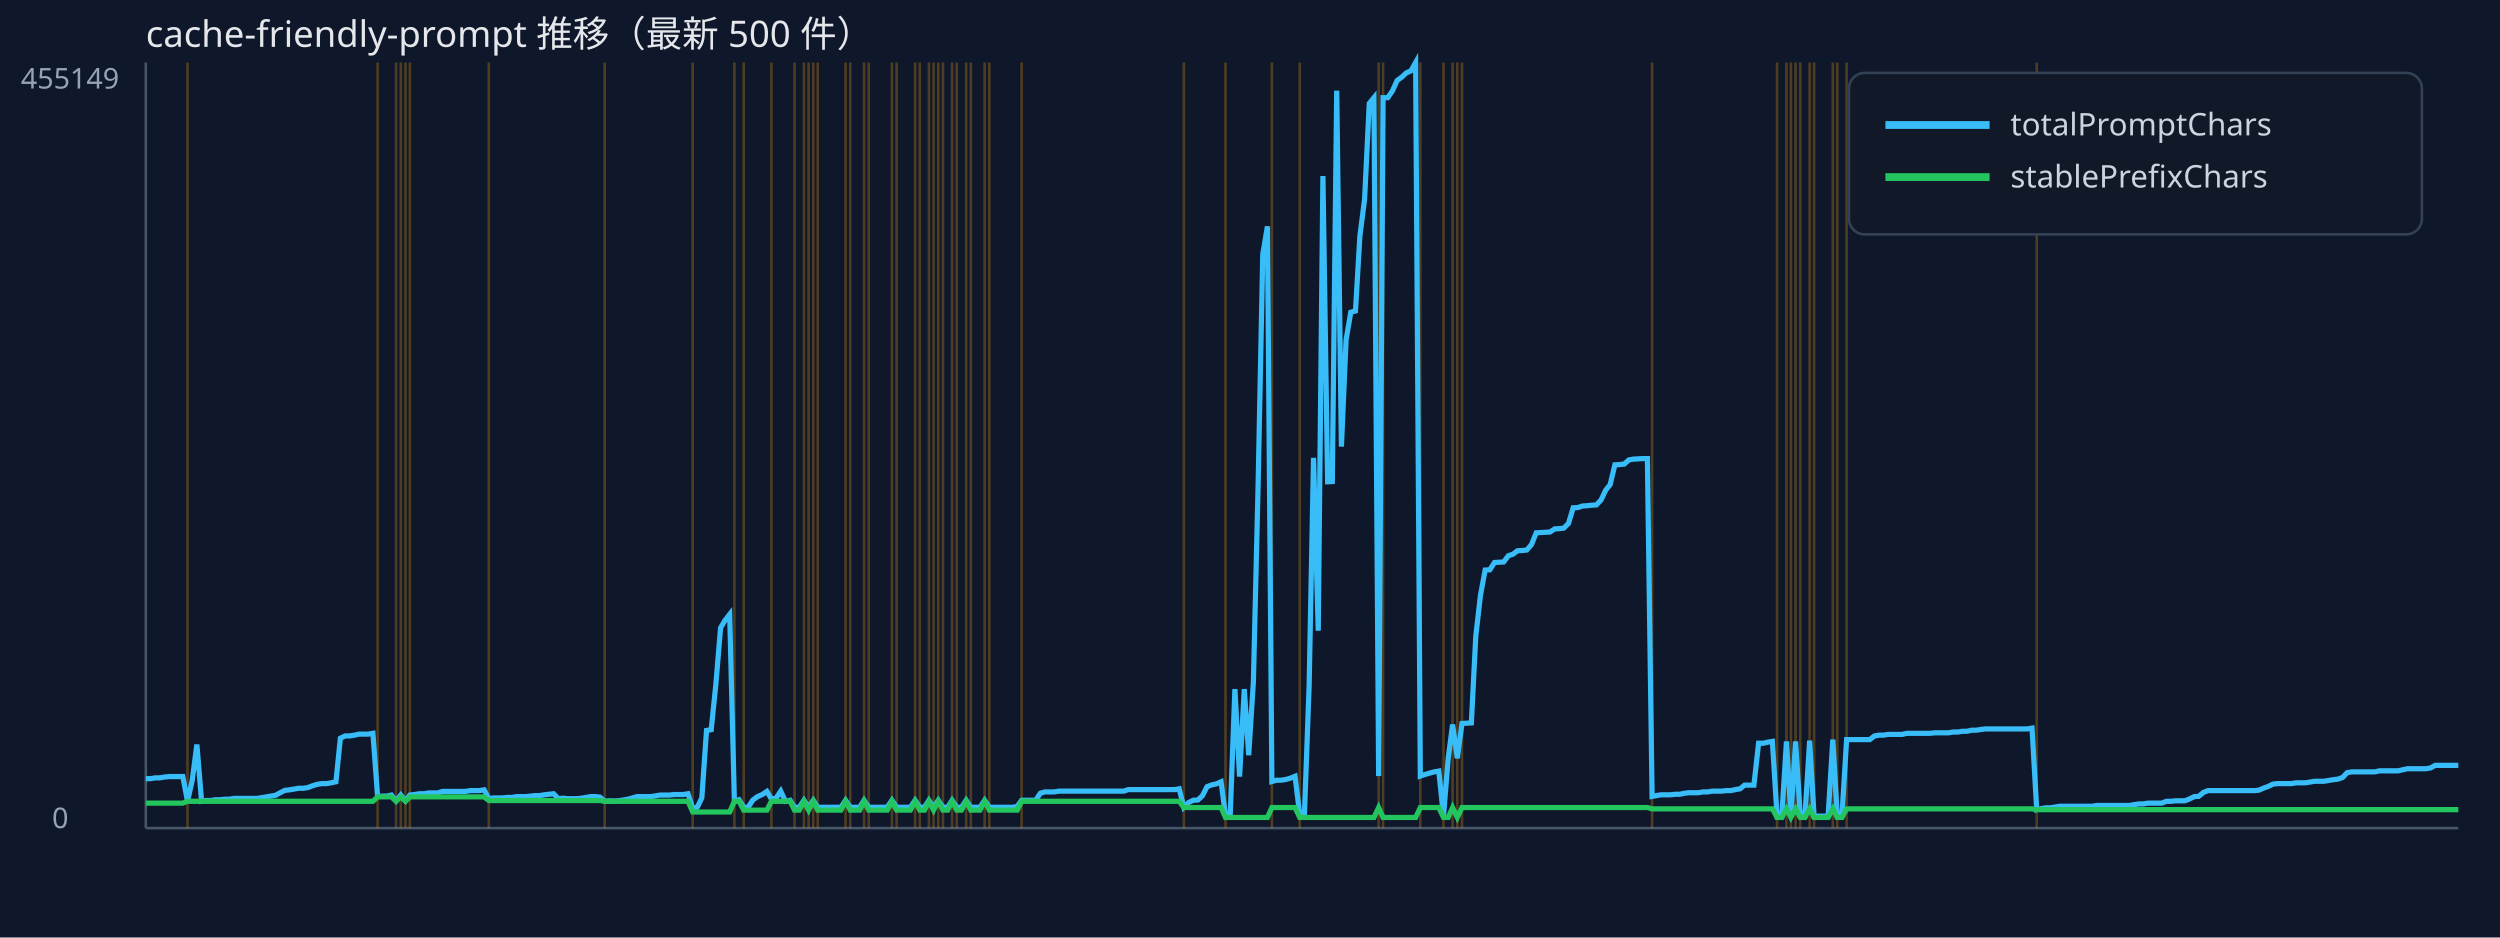
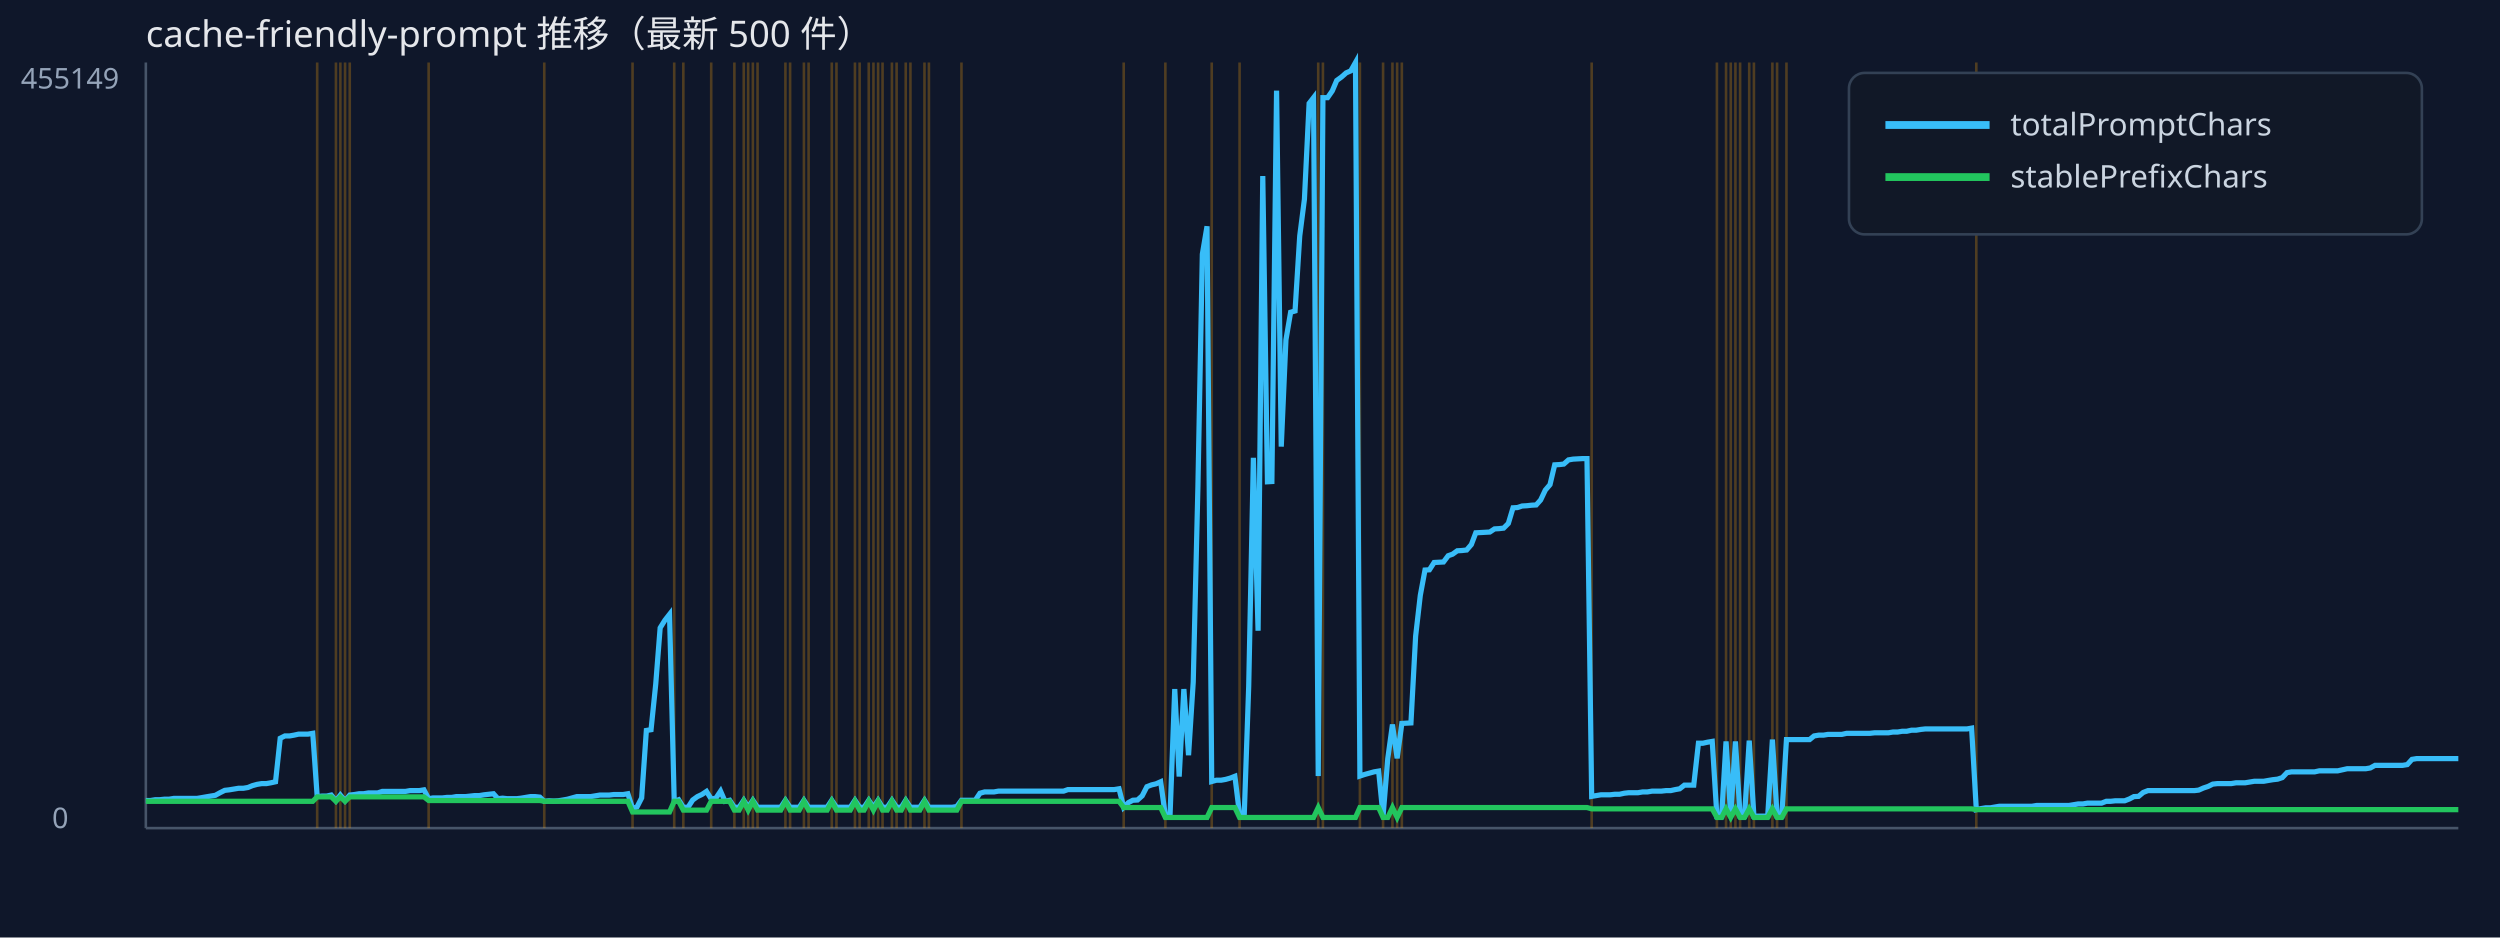
<svg xmlns="http://www.w3.org/2000/svg" width="960" height="360" viewBox="0 0 960 360">
  <rect width="100%" height="100%" fill="#0f172a" />
  <text x="56" y="18" fill="#e5e7eb" font-family="sans-serif" font-size="14">cache-friendly-prompt 推移（最新 500 件）</text>
  <line x1="56" y1="318" x2="944" y2="318" stroke="#475569" />
  <line x1="56" y1="24" x2="56" y2="318" stroke="#475569" />
  <text x="8" y="34" fill="#94a3b8" font-family="sans-serif" font-size="11">455149</text>
  <text x="20" y="318" fill="#94a3b8" font-family="sans-serif" font-size="11">0</text>
-   <line x1="72.0" y1="24" x2="72.0" y2="318" stroke="#f59e0b" stroke-opacity="0.28" />
-   <line x1="145.0" y1="24" x2="145.0" y2="318" stroke="#f59e0b" stroke-opacity="0.28" />
-   <line x1="152.1" y1="24" x2="152.1" y2="318" stroke="#f59e0b" stroke-opacity="0.28" />
-   <line x1="153.9" y1="24" x2="153.9" y2="318" stroke="#f59e0b" stroke-opacity="0.28" />
-   <line x1="155.7" y1="24" x2="155.7" y2="318" stroke="#f59e0b" stroke-opacity="0.28" />
-   <line x1="157.4" y1="24" x2="157.4" y2="318" stroke="#f59e0b" stroke-opacity="0.28" />
-   <line x1="187.7" y1="24" x2="187.7" y2="318" stroke="#f59e0b" stroke-opacity="0.28" />
-   <line x1="232.2" y1="24" x2="232.2" y2="318" stroke="#f59e0b" stroke-opacity="0.28" />
-   <line x1="266.0" y1="24" x2="266.0" y2="318" stroke="#f59e0b" stroke-opacity="0.28" />
+   <line x1="121.8" y1="24" x2="121.8" y2="318" stroke="#f59e0b" stroke-opacity="0.28" />
+   <line x1="129.0" y1="24" x2="129.0" y2="318" stroke="#f59e0b" stroke-opacity="0.28" />
+   <line x1="130.7" y1="24" x2="130.7" y2="318" stroke="#f59e0b" stroke-opacity="0.28" />
+   <line x1="132.5" y1="24" x2="132.5" y2="318" stroke="#f59e0b" stroke-opacity="0.28" />
+   <line x1="134.3" y1="24" x2="134.3" y2="318" stroke="#f59e0b" stroke-opacity="0.28" />
+   <line x1="164.6" y1="24" x2="164.6" y2="318" stroke="#f59e0b" stroke-opacity="0.28" />
+   <line x1="209.0" y1="24" x2="209.0" y2="318" stroke="#f59e0b" stroke-opacity="0.28" />
+   <line x1="242.9" y1="24" x2="242.9" y2="318" stroke="#f59e0b" stroke-opacity="0.28" />
+   <line x1="258.9" y1="24" x2="258.9" y2="318" stroke="#f59e0b" stroke-opacity="0.28" />
+   <line x1="262.4" y1="24" x2="262.4" y2="318" stroke="#f59e0b" stroke-opacity="0.28" />
+   <line x1="273.1" y1="24" x2="273.1" y2="318" stroke="#f59e0b" stroke-opacity="0.28" />
  <line x1="282.0" y1="24" x2="282.0" y2="318" stroke="#f59e0b" stroke-opacity="0.28" />
  <line x1="285.6" y1="24" x2="285.6" y2="318" stroke="#f59e0b" stroke-opacity="0.28" />
-   <line x1="296.2" y1="24" x2="296.2" y2="318" stroke="#f59e0b" stroke-opacity="0.28" />
-   <line x1="305.1" y1="24" x2="305.1" y2="318" stroke="#f59e0b" stroke-opacity="0.28" />
+   <line x1="287.3" y1="24" x2="287.3" y2="318" stroke="#f59e0b" stroke-opacity="0.28" />
+   <line x1="289.1" y1="24" x2="289.1" y2="318" stroke="#f59e0b" stroke-opacity="0.28" />
+   <line x1="290.9" y1="24" x2="290.9" y2="318" stroke="#f59e0b" stroke-opacity="0.28" />
+   <line x1="301.6" y1="24" x2="301.6" y2="318" stroke="#f59e0b" stroke-opacity="0.28" />
+   <line x1="303.4" y1="24" x2="303.4" y2="318" stroke="#f59e0b" stroke-opacity="0.28" />
  <line x1="308.7" y1="24" x2="308.7" y2="318" stroke="#f59e0b" stroke-opacity="0.28" />
  <line x1="310.5" y1="24" x2="310.5" y2="318" stroke="#f59e0b" stroke-opacity="0.28" />
-   <line x1="312.3" y1="24" x2="312.3" y2="318" stroke="#f59e0b" stroke-opacity="0.28" />
-   <line x1="314.0" y1="24" x2="314.0" y2="318" stroke="#f59e0b" stroke-opacity="0.28" />
-   <line x1="324.7" y1="24" x2="324.7" y2="318" stroke="#f59e0b" stroke-opacity="0.28" />
-   <line x1="326.5" y1="24" x2="326.5" y2="318" stroke="#f59e0b" stroke-opacity="0.28" />
-   <line x1="331.8" y1="24" x2="331.8" y2="318" stroke="#f59e0b" stroke-opacity="0.28" />
+   <line x1="319.4" y1="24" x2="319.4" y2="318" stroke="#f59e0b" stroke-opacity="0.28" />
+   <line x1="321.2" y1="24" x2="321.2" y2="318" stroke="#f59e0b" stroke-opacity="0.28" />
+   <line x1="328.3" y1="24" x2="328.3" y2="318" stroke="#f59e0b" stroke-opacity="0.28" />
+   <line x1="330.1" y1="24" x2="330.1" y2="318" stroke="#f59e0b" stroke-opacity="0.28" />
  <line x1="333.6" y1="24" x2="333.6" y2="318" stroke="#f59e0b" stroke-opacity="0.28" />
+   <line x1="335.4" y1="24" x2="335.4" y2="318" stroke="#f59e0b" stroke-opacity="0.28" />
+   <line x1="337.2" y1="24" x2="337.2" y2="318" stroke="#f59e0b" stroke-opacity="0.28" />
+   <line x1="338.9" y1="24" x2="338.9" y2="318" stroke="#f59e0b" stroke-opacity="0.28" />
  <line x1="342.5" y1="24" x2="342.5" y2="318" stroke="#f59e0b" stroke-opacity="0.28" />
  <line x1="344.3" y1="24" x2="344.3" y2="318" stroke="#f59e0b" stroke-opacity="0.28" />
-   <line x1="351.4" y1="24" x2="351.4" y2="318" stroke="#f59e0b" stroke-opacity="0.28" />
-   <line x1="353.2" y1="24" x2="353.2" y2="318" stroke="#f59e0b" stroke-opacity="0.28" />
+   <line x1="347.8" y1="24" x2="347.8" y2="318" stroke="#f59e0b" stroke-opacity="0.28" />
+   <line x1="349.6" y1="24" x2="349.6" y2="318" stroke="#f59e0b" stroke-opacity="0.28" />
+   <line x1="355.0" y1="24" x2="355.0" y2="318" stroke="#f59e0b" stroke-opacity="0.28" />
  <line x1="356.7" y1="24" x2="356.7" y2="318" stroke="#f59e0b" stroke-opacity="0.28" />
-   <line x1="358.5" y1="24" x2="358.5" y2="318" stroke="#f59e0b" stroke-opacity="0.28" />
-   <line x1="360.3" y1="24" x2="360.3" y2="318" stroke="#f59e0b" stroke-opacity="0.28" />
-   <line x1="362.1" y1="24" x2="362.1" y2="318" stroke="#f59e0b" stroke-opacity="0.28" />
-   <line x1="365.6" y1="24" x2="365.6" y2="318" stroke="#f59e0b" stroke-opacity="0.28" />
-   <line x1="367.4" y1="24" x2="367.4" y2="318" stroke="#f59e0b" stroke-opacity="0.28" />
-   <line x1="371.0" y1="24" x2="371.0" y2="318" stroke="#f59e0b" stroke-opacity="0.28" />
-   <line x1="372.8" y1="24" x2="372.8" y2="318" stroke="#f59e0b" stroke-opacity="0.28" />
-   <line x1="378.1" y1="24" x2="378.1" y2="318" stroke="#f59e0b" stroke-opacity="0.28" />
-   <line x1="379.9" y1="24" x2="379.9" y2="318" stroke="#f59e0b" stroke-opacity="0.28" />
-   <line x1="392.3" y1="24" x2="392.3" y2="318" stroke="#f59e0b" stroke-opacity="0.28" />
-   <line x1="454.6" y1="24" x2="454.6" y2="318" stroke="#f59e0b" stroke-opacity="0.28" />
-   <line x1="470.6" y1="24" x2="470.6" y2="318" stroke="#f59e0b" stroke-opacity="0.28" />
-   <line x1="488.4" y1="24" x2="488.4" y2="318" stroke="#f59e0b" stroke-opacity="0.28" />
-   <line x1="499.1" y1="24" x2="499.1" y2="318" stroke="#f59e0b" stroke-opacity="0.28" />
-   <line x1="529.4" y1="24" x2="529.4" y2="318" stroke="#f59e0b" stroke-opacity="0.28" />
+   <line x1="369.2" y1="24" x2="369.2" y2="318" stroke="#f59e0b" stroke-opacity="0.28" />
+   <line x1="431.5" y1="24" x2="431.5" y2="318" stroke="#f59e0b" stroke-opacity="0.28" />
+   <line x1="447.5" y1="24" x2="447.5" y2="318" stroke="#f59e0b" stroke-opacity="0.28" />
+   <line x1="465.3" y1="24" x2="465.3" y2="318" stroke="#f59e0b" stroke-opacity="0.28" />
+   <line x1="476.0" y1="24" x2="476.0" y2="318" stroke="#f59e0b" stroke-opacity="0.28" />
+   <line x1="506.2" y1="24" x2="506.2" y2="318" stroke="#f59e0b" stroke-opacity="0.28" />
+   <line x1="508.0" y1="24" x2="508.0" y2="318" stroke="#f59e0b" stroke-opacity="0.28" />
+   <line x1="522.2" y1="24" x2="522.2" y2="318" stroke="#f59e0b" stroke-opacity="0.28" />
  <line x1="531.1" y1="24" x2="531.1" y2="318" stroke="#f59e0b" stroke-opacity="0.28" />
-   <line x1="545.4" y1="24" x2="545.4" y2="318" stroke="#f59e0b" stroke-opacity="0.28" />
-   <line x1="554.3" y1="24" x2="554.3" y2="318" stroke="#f59e0b" stroke-opacity="0.28" />
-   <line x1="557.8" y1="24" x2="557.8" y2="318" stroke="#f59e0b" stroke-opacity="0.28" />
-   <line x1="559.6" y1="24" x2="559.6" y2="318" stroke="#f59e0b" stroke-opacity="0.28" />
-   <line x1="561.4" y1="24" x2="561.4" y2="318" stroke="#f59e0b" stroke-opacity="0.28" />
-   <line x1="634.4" y1="24" x2="634.4" y2="318" stroke="#f59e0b" stroke-opacity="0.28" />
+   <line x1="534.7" y1="24" x2="534.7" y2="318" stroke="#f59e0b" stroke-opacity="0.28" />
+   <line x1="536.5" y1="24" x2="536.5" y2="318" stroke="#f59e0b" stroke-opacity="0.28" />
+   <line x1="538.3" y1="24" x2="538.3" y2="318" stroke="#f59e0b" stroke-opacity="0.28" />
+   <line x1="611.2" y1="24" x2="611.2" y2="318" stroke="#f59e0b" stroke-opacity="0.28" />
+   <line x1="659.3" y1="24" x2="659.3" y2="318" stroke="#f59e0b" stroke-opacity="0.28" />
+   <line x1="662.8" y1="24" x2="662.8" y2="318" stroke="#f59e0b" stroke-opacity="0.28" />
+   <line x1="664.6" y1="24" x2="664.6" y2="318" stroke="#f59e0b" stroke-opacity="0.28" />
+   <line x1="666.4" y1="24" x2="666.4" y2="318" stroke="#f59e0b" stroke-opacity="0.28" />
+   <line x1="668.2" y1="24" x2="668.2" y2="318" stroke="#f59e0b" stroke-opacity="0.28" />
+   <line x1="671.7" y1="24" x2="671.7" y2="318" stroke="#f59e0b" stroke-opacity="0.28" />
+   <line x1="673.5" y1="24" x2="673.5" y2="318" stroke="#f59e0b" stroke-opacity="0.28" />
+   <line x1="680.6" y1="24" x2="680.6" y2="318" stroke="#f59e0b" stroke-opacity="0.28" />
  <line x1="682.4" y1="24" x2="682.4" y2="318" stroke="#f59e0b" stroke-opacity="0.28" />
  <line x1="686.0" y1="24" x2="686.0" y2="318" stroke="#f59e0b" stroke-opacity="0.28" />
-   <line x1="687.7" y1="24" x2="687.7" y2="318" stroke="#f59e0b" stroke-opacity="0.28" />
-   <line x1="689.5" y1="24" x2="689.5" y2="318" stroke="#f59e0b" stroke-opacity="0.28" />
-   <line x1="691.3" y1="24" x2="691.3" y2="318" stroke="#f59e0b" stroke-opacity="0.28" />
-   <line x1="694.9" y1="24" x2="694.9" y2="318" stroke="#f59e0b" stroke-opacity="0.28" />
-   <line x1="696.6" y1="24" x2="696.6" y2="318" stroke="#f59e0b" stroke-opacity="0.28" />
-   <line x1="703.8" y1="24" x2="703.8" y2="318" stroke="#f59e0b" stroke-opacity="0.28" />
-   <line x1="705.5" y1="24" x2="705.5" y2="318" stroke="#f59e0b" stroke-opacity="0.28" />
-   <line x1="709.1" y1="24" x2="709.1" y2="318" stroke="#f59e0b" stroke-opacity="0.28" />
-   <line x1="782.1" y1="24" x2="782.1" y2="318" stroke="#f59e0b" stroke-opacity="0.28" />
-   <polyline fill="none" stroke="#38bdf8" stroke-width="2" points="56.0,299.0 57.8,299.0 59.6,298.7 61.3,298.7 63.1,298.4 64.9,298.2 66.7,298.2 68.5,298.2 70.2,298.2 72.0,307.7 73.8,299.7 75.6,285.9 77.4,307.7 79.1,307.4 80.9,307.4 82.7,307.1 84.5,307.1 86.3,306.9 88.0,306.9 89.8,306.6 91.6,306.6 93.4,306.6 95.2,306.6 96.9,306.6 98.7,306.6 100.5,306.3 102.3,306.0 104.0,305.7 105.8,305.4 107.6,304.4 109.4,303.5 111.2,303.3 112.9,303.0 114.7,302.7 116.5,302.7 118.3,302.4 120.1,301.7 121.8,301.2 123.6,300.9 125.4,300.9 127.2,300.6 129.0,300.2 130.7,283.5 132.5,282.6 134.3,282.6 136.1,282.3 137.9,281.9 139.6,281.9 141.4,281.9 143.2,281.6 145.0,305.9 146.8,305.7 148.5,305.7 150.3,305.3 152.1,307.5 153.9,305.3 155.7,307.5 157.4,305.3 159.2,305.1 161.0,304.8 162.8,304.8 164.6,304.5 166.3,304.5 168.1,304.5 169.9,303.9 171.7,303.9 173.5,303.9 175.2,303.9 177.0,303.9 178.8,303.9 180.6,303.6 182.3,303.6 184.1,303.6 185.9,303.3 187.7,306.7 189.5,306.4 191.2,306.4 193.0,306.4 194.8,306.2 196.6,306.2 198.4,305.9 200.1,305.9 201.9,305.9 203.7,305.7 205.5,305.5 207.3,305.5 209.0,305.2 210.8,305.0 212.6,304.8 214.4,306.7 216.2,306.5 217.9,306.7 219.7,306.7 221.5,306.7 223.3,306.5 225.1,306.2 226.8,305.9 228.6,305.9 230.4,306.1 232.2,307.7 234.0,307.5 235.7,307.6 237.5,307.5 239.3,307.2 241.1,306.9 242.9,306.4 244.6,305.9 246.4,305.9 248.2,305.9 250.0,305.9 251.8,305.6 253.5,305.3 255.3,305.3 257.1,305.3 258.9,305.1 260.6,305.1 262.4,305.1 264.2,304.8 266.0,310.4 267.8,309.9 269.5,306.4 271.3,280.5 273.1,280.2 274.9,262.7 276.7,241.1 278.4,238.2 280.2,235.9 282.0,307.7 283.8,307.1 285.6,310.0 287.3,310.0 289.1,307.2 290.9,305.9 292.7,305.1 294.5,303.9 296.2,306.8 298.0,306.5 299.8,303.8 301.6,307.7 303.4,307.3 305.1,310.0 306.9,310.0 308.7,307.3 310.5,310.0 312.3,307.3 314.0,310.0 315.8,310.0 317.6,310.0 319.4,310.0 321.2,310.0 322.9,310.0 324.7,307.3 326.5,310.0 328.3,310.0 330.1,310.0 331.8,307.3 333.6,310.0 335.4,310.0 337.2,310.0 338.9,310.0 340.7,310.0 342.5,307.3 344.3,310.0 346.1,310.0 347.8,310.0 349.6,310.0 351.4,307.3 353.2,310.0 355.0,310.0 356.7,307.3 358.5,310.0 360.3,307.3 362.1,310.0 363.9,310.0 365.6,307.3 367.4,310.0 369.2,310.0 371.0,307.3 372.8,310.0 374.5,310.0 376.3,310.0 378.1,307.3 379.9,310.0 381.7,310.0 383.4,310.0 385.2,310.0 387.0,310.0 388.8,310.0 390.6,309.7 392.3,307.3 394.1,307.3 395.9,307.3 397.7,307.3 399.5,304.6 401.2,304.1 403.0,304.1 404.8,304.1 406.6,303.8 408.4,303.8 410.1,303.8 411.9,303.8 413.7,303.8 415.5,303.8 417.3,303.8 419.0,303.8 420.8,303.8 422.6,303.8 424.4,303.8 426.1,303.8 427.9,303.8 429.7,303.8 431.5,303.8 433.3,303.2 435.0,303.2 436.8,303.2 438.6,303.2 440.4,303.2 442.2,303.2 443.9,303.2 445.7,303.2 447.5,303.2 449.3,303.2 451.1,303.2 452.8,302.9 454.6,310.0 456.4,308.2 458.2,307.3 460.0,307.2 461.7,305.6 463.5,302.1 465.3,301.4 467.1,301.0 468.9,300.2 470.6,313.3 472.4,313.0 474.2,264.6 476.0,298.2 477.8,264.6 479.5,290.0 481.3,261.9 483.1,186.9 484.9,97.6 486.7,86.9 488.4,300.1 490.2,299.6 492.0,299.6 493.8,299.3 495.6,298.8 497.3,298.1 499.1,312.8 500.9,312.6 502.7,263.6 504.4,175.8 506.2,242.2 508.0,67.6 509.8,185.0 511.6,184.9 513.3,34.8 515.1,171.5 516.9,130.5 518.7,119.9 520.5,119.4 522.2,90.6 524.0,76.5 525.8,39.7 527.6,37.5 529.4,298.0 531.1,37.5 532.9,37.5 534.7,34.9 536.5,30.9 538.3,29.6 540.0,28.0 541.8,27.2 543.6,24.0 545.4,298.0 547.2,297.4 548.9,296.9 550.7,296.4 552.5,296.1 554.3,313.4 556.1,291.3 557.8,278.2 559.6,291.2 561.4,277.8 563.2,277.7 565.0,277.6 566.7,244.3 568.5,228.6 570.3,218.9 572.1,218.8 573.9,216.0 575.6,215.9 577.4,215.8 579.2,213.4 581.0,212.8 582.7,211.5 584.5,211.4 586.3,211.2 588.1,209.1 589.9,204.6 591.6,204.5 593.4,204.4 595.2,204.3 597.0,203.1 598.8,203.0 600.5,202.8 602.3,201.0 604.1,195.0 605.9,194.9 607.7,194.3 609.4,194.2 611.2,194.0 613.0,193.9 614.8,192.0 616.6,188.2 618.3,186.1 620.1,178.5 621.9,178.4 623.7,178.2 625.5,176.6 627.2,176.3 629.0,176.2 630.8,176.1 632.6,176.1 634.4,305.8 636.1,305.5 637.9,305.2 639.7,305.2 641.5,305.2 643.3,305.0 645.0,305.0 646.8,304.6 648.6,304.4 650.4,304.4 652.2,304.4 653.9,304.1 655.7,304.1 657.5,303.8 659.3,303.8 661.1,303.8 662.8,303.6 664.6,303.6 666.4,303.2 668.2,302.9 669.9,301.5 671.7,301.5 673.5,301.5 675.3,285.4 677.1,285.4 678.8,285.0 680.6,284.7 682.4,313.6 684.2,313.6 686.0,284.7 687.7,313.4 689.5,284.7 691.3,313.4 693.1,313.4 694.9,284.4 696.6,313.4 698.4,313.4 700.2,313.4 702.0,313.4 703.8,284.0 705.5,313.4 707.3,313.4 709.1,284.0 710.9,284.0 712.7,284.0 714.4,284.0 716.2,284.0 718.0,284.0 719.8,282.6 721.6,282.3 723.3,282.3 725.1,282.0 726.9,282.0 728.7,282.0 730.5,282.0 732.2,281.6 734.0,281.6 735.8,281.6 737.6,281.6 739.4,281.6 741.1,281.6 742.9,281.4 744.7,281.4 746.5,281.4 748.2,281.4 750.0,281.1 751.8,281.1 753.6,280.8 755.4,280.8 757.1,280.4 758.9,280.4 760.7,280.1 762.5,279.9 764.3,279.9 766.0,279.9 767.8,279.9 769.6,279.9 771.4,279.9 773.2,279.9 774.9,279.9 776.7,279.9 778.5,279.9 780.3,279.6 782.1,310.9 783.8,310.5 785.6,310.2 787.4,310.2 789.2,309.9 791.0,309.6 792.7,309.6 794.5,309.6 796.3,309.6 798.1,309.6 799.9,309.6 801.6,309.6 803.4,309.6 805.2,309.3 807.0,309.3 808.8,309.3 810.5,309.3 812.3,309.3 814.1,309.3 815.9,309.3 817.7,309.3 819.4,309.0 821.2,308.7 823.0,308.7 824.8,308.4 826.5,308.4 828.3,308.4 830.1,308.4 831.9,307.7 833.7,307.7 835.4,307.5 837.2,307.5 839.0,307.5 840.8,306.8 842.6,305.9 844.3,305.8 846.1,304.3 847.9,303.6 849.7,303.6 851.5,303.6 853.2,303.6 855.0,303.6 856.8,303.6 858.6,303.6 860.4,303.6 862.1,303.6 863.9,303.6 865.7,303.6 867.5,303.4 869.3,302.6 871.0,302.0 872.8,301.1 874.6,300.9 876.4,300.9 878.2,300.9 879.9,300.9 881.7,300.6 883.5,300.6 885.3,300.6 887.1,300.3 888.8,300.0 890.6,300.0 892.4,300.0 894.2,299.7 896.0,299.4 897.7,299.2 899.5,298.6 901.3,296.7 903.1,296.4 904.8,296.4 906.6,296.4 908.4,296.4 910.2,296.4 912.0,296.4 913.7,296.0 915.5,296.0 917.3,296.0 919.1,296.0 920.9,296.0 922.6,295.6 924.4,295.2 926.2,295.2 928.0,295.2 929.8,295.2 931.5,295.2 933.3,294.9 935.1,293.9 936.9,293.9 938.7,293.9 940.4,293.9 942.2,293.9 944.0,293.9" />
-   <polyline fill="none" stroke="#22c55e" stroke-width="2" points="56.0,308.4 57.8,308.4 59.6,308.4 61.3,308.4 63.1,308.4 64.9,308.4 66.7,308.4 68.5,308.4 70.2,308.4 72.0,307.7 73.8,307.7 75.6,307.7 77.4,307.7 79.1,307.7 80.9,307.7 82.7,307.7 84.5,307.7 86.3,307.7 88.0,307.7 89.8,307.7 91.6,307.7 93.4,307.7 95.2,307.7 96.9,307.7 98.7,307.7 100.5,307.7 102.3,307.7 104.0,307.7 105.8,307.7 107.6,307.7 109.4,307.7 111.2,307.7 112.9,307.7 114.7,307.7 116.5,307.7 118.3,307.7 120.1,307.7 121.8,307.7 123.6,307.7 125.4,307.7 127.2,307.7 129.0,307.7 130.7,307.7 132.5,307.7 134.3,307.7 136.1,307.7 137.9,307.7 139.6,307.7 141.4,307.7 143.2,307.7 145.0,306.0 146.8,306.0 148.5,306.0 150.3,306.0 152.1,307.7 153.9,306.0 155.7,307.7 157.4,306.0 159.2,306.0 161.0,306.0 162.8,306.0 164.6,306.0 166.3,306.0 168.1,306.0 169.9,306.0 171.7,306.0 173.5,306.0 175.2,306.0 177.0,306.0 178.8,306.0 180.6,306.0 182.3,306.0 184.1,306.0 185.9,306.0 187.7,307.4 189.5,307.4 191.2,307.4 193.0,307.4 194.8,307.4 196.6,307.4 198.4,307.4 200.1,307.4 201.9,307.4 203.7,307.4 205.5,307.4 207.3,307.4 209.0,307.4 210.8,307.4 212.6,307.4 214.4,307.4 216.2,307.4 217.9,307.4 219.7,307.4 221.5,307.4 223.3,307.4 225.1,307.4 226.8,307.4 228.6,307.4 230.4,307.4 232.2,307.7 234.0,307.7 235.7,307.7 237.5,307.7 239.3,307.7 241.1,307.7 242.9,307.7 244.6,307.7 246.4,307.7 248.2,307.7 250.0,307.7 251.8,307.7 253.5,307.7 255.3,307.7 257.1,307.7 258.9,307.7 260.6,307.7 262.4,307.7 264.2,307.7 266.0,311.8 267.8,311.8 269.5,311.8 271.3,311.8 273.1,311.8 274.9,311.8 276.7,311.8 278.4,311.8 280.2,311.8 282.0,307.7 283.8,307.7 285.6,311.1 287.3,311.1 289.1,311.1 290.9,311.1 292.7,311.1 294.5,311.1 296.2,307.7 298.0,307.7 299.8,307.7 301.6,307.7 303.4,307.7 305.1,311.1 306.9,311.1 308.7,307.7 310.5,311.1 312.3,307.7 314.0,311.1 315.8,311.1 317.6,311.1 319.4,311.1 321.2,311.1 322.9,311.1 324.7,307.7 326.5,311.1 328.3,311.1 330.1,311.1 331.8,307.7 333.6,311.1 335.4,311.1 337.2,311.1 338.9,311.1 340.7,311.1 342.5,307.7 344.3,311.1 346.1,311.1 347.8,311.1 349.6,311.1 351.4,307.7 353.2,311.1 355.0,311.1 356.7,307.7 358.5,311.1 360.3,307.7 362.1,311.1 363.9,311.1 365.6,307.7 367.4,311.1 369.2,311.1 371.0,307.7 372.8,311.1 374.5,311.1 376.3,311.1 378.1,307.7 379.9,311.1 381.7,311.1 383.4,311.1 385.2,311.1 387.0,311.1 388.8,311.1 390.6,311.1 392.3,307.7 394.1,307.7 395.9,307.7 397.7,307.7 399.5,307.7 401.2,307.7 403.0,307.7 404.8,307.7 406.6,307.7 408.4,307.7 410.1,307.7 411.9,307.7 413.7,307.7 415.5,307.7 417.3,307.7 419.0,307.7 420.8,307.7 422.6,307.7 424.4,307.7 426.1,307.7 427.9,307.7 429.7,307.7 431.5,307.7 433.3,307.7 435.0,307.7 436.8,307.7 438.6,307.7 440.4,307.7 442.2,307.7 443.9,307.7 445.7,307.7 447.5,307.7 449.3,307.7 451.1,307.7 452.8,307.7 454.6,310.1 456.4,310.1 458.2,310.1 460.0,310.1 461.7,310.1 463.5,310.1 465.3,310.1 467.1,310.1 468.9,310.1 470.6,313.9 472.4,313.9 474.2,313.9 476.0,313.9 477.8,313.9 479.5,313.9 481.3,313.9 483.1,313.9 484.9,313.9 486.7,313.9 488.4,310.1 490.2,310.1 492.0,310.1 493.8,310.1 495.6,310.1 497.3,310.1 499.1,313.9 500.9,313.9 502.7,313.9 504.4,313.9 506.2,313.9 508.0,313.9 509.8,313.9 511.6,313.9 513.3,313.9 515.1,313.9 516.9,313.9 518.7,313.9 520.5,313.9 522.2,313.9 524.0,313.9 525.8,313.9 527.6,313.9 529.4,310.1 531.1,313.9 532.9,313.9 534.7,313.9 536.5,313.9 538.3,313.9 540.0,313.9 541.8,313.9 543.6,313.9 545.4,310.1 547.2,310.1 548.9,310.1 550.7,310.1 552.5,310.1 554.3,313.9 556.1,313.9 557.8,310.1 559.6,313.9 561.4,310.1 563.2,310.1 565.0,310.1 566.7,310.1 568.5,310.1 570.3,310.1 572.1,310.1 573.9,310.1 575.6,310.1 577.4,310.1 579.2,310.1 581.0,310.1 582.7,310.1 584.5,310.1 586.3,310.1 588.1,310.1 589.9,310.1 591.6,310.1 593.4,310.1 595.2,310.1 597.0,310.1 598.8,310.1 600.5,310.1 602.3,310.1 604.1,310.1 605.9,310.1 607.7,310.1 609.4,310.1 611.2,310.1 613.0,310.1 614.8,310.1 616.6,310.1 618.3,310.1 620.1,310.1 621.9,310.1 623.7,310.1 625.5,310.1 627.2,310.1 629.0,310.1 630.8,310.1 632.6,310.1 634.4,310.6 636.1,310.6 637.9,310.6 639.7,310.6 641.5,310.6 643.3,310.6 645.0,310.6 646.8,310.6 648.6,310.6 650.4,310.6 652.2,310.6 653.9,310.6 655.7,310.6 657.5,310.6 659.3,310.6 661.1,310.6 662.8,310.6 664.6,310.6 666.4,310.6 668.2,310.6 669.9,310.6 671.7,310.6 673.5,310.6 675.3,310.6 677.1,310.6 678.8,310.6 680.6,310.6 682.4,313.9 684.2,313.9 686.0,310.6 687.7,313.9 689.5,310.6 691.3,313.9 693.1,313.9 694.9,310.6 696.6,313.9 698.4,313.9 700.2,313.9 702.0,313.9 703.8,310.6 705.5,313.9 707.3,313.9 709.1,310.6 710.9,310.6 712.7,310.6 714.4,310.6 716.2,310.6 718.0,310.6 719.8,310.6 721.6,310.6 723.3,310.6 725.1,310.6 726.9,310.6 728.7,310.6 730.5,310.6 732.2,310.6 734.0,310.6 735.8,310.6 737.6,310.6 739.4,310.6 741.1,310.6 742.9,310.6 744.7,310.6 746.5,310.6 748.2,310.6 750.0,310.6 751.8,310.6 753.6,310.6 755.4,310.6 757.1,310.6 758.9,310.6 760.7,310.6 762.5,310.6 764.3,310.6 766.0,310.6 767.8,310.6 769.6,310.6 771.4,310.6 773.2,310.6 774.9,310.6 776.7,310.6 778.5,310.6 780.3,310.6 782.1,310.9 783.8,310.9 785.6,310.9 787.4,310.9 789.2,310.9 791.0,310.9 792.7,310.9 794.5,310.9 796.3,310.9 798.1,310.9 799.9,310.9 801.6,310.9 803.4,310.9 805.2,310.9 807.0,310.9 808.8,310.9 810.5,310.9 812.3,310.9 814.1,310.9 815.9,310.9 817.7,310.9 819.4,310.9 821.2,310.9 823.0,310.9 824.8,310.9 826.5,310.9 828.3,310.9 830.1,310.9 831.9,310.9 833.7,310.9 835.4,310.9 837.2,310.9 839.0,310.9 840.8,310.9 842.6,310.9 844.3,310.9 846.1,310.9 847.9,310.9 849.7,310.9 851.5,310.9 853.2,310.9 855.0,310.9 856.8,310.9 858.6,310.9 860.4,310.9 862.1,310.9 863.9,310.9 865.7,310.9 867.5,310.9 869.3,310.9 871.0,310.9 872.8,310.9 874.6,310.9 876.4,310.9 878.2,310.9 879.9,310.9 881.7,310.9 883.5,310.9 885.3,310.9 887.1,310.9 888.8,310.9 890.6,310.9 892.4,310.9 894.2,310.9 896.0,310.9 897.7,310.9 899.5,310.9 901.3,310.9 903.1,310.9 904.8,310.9 906.6,310.9 908.4,310.9 910.2,310.9 912.0,310.9 913.7,310.9 915.5,310.9 917.3,310.9 919.1,310.9 920.9,310.9 922.6,310.9 924.4,310.9 926.2,310.9 928.0,310.9 929.8,310.9 931.5,310.9 933.3,310.9 935.1,310.9 936.9,310.9 938.7,310.9 940.4,310.9 942.2,310.9 944.0,310.9" />
+   <line x1="758.9" y1="24" x2="758.9" y2="318" stroke="#f59e0b" stroke-opacity="0.28" />
+   <polyline fill="none" stroke="#38bdf8" stroke-width="2" points="56.0,307.4 57.8,307.4 59.6,307.1 61.3,307.1 63.1,306.9 64.9,306.9 66.7,306.6 68.5,306.6 70.2,306.6 72.0,306.6 73.8,306.6 75.6,306.6 77.4,306.3 79.1,306.0 80.9,305.7 82.7,305.4 84.5,304.4 86.3,303.5 88.0,303.3 89.8,303.0 91.6,302.7 93.4,302.7 95.2,302.4 96.9,301.7 98.7,301.2 100.5,300.9 102.3,300.9 104.0,300.6 105.8,300.2 107.6,283.5 109.4,282.6 111.2,282.6 112.9,282.3 114.7,281.9 116.5,281.9 118.3,281.9 120.1,281.6 121.8,305.9 123.6,305.7 125.4,305.7 127.2,305.3 129.0,307.5 130.7,305.3 132.5,307.5 134.3,305.3 136.1,305.1 137.9,304.8 139.6,304.8 141.4,304.5 143.2,304.5 145.0,304.5 146.8,303.9 148.5,303.9 150.3,303.9 152.1,303.9 153.9,303.9 155.7,303.9 157.4,303.6 159.2,303.6 161.0,303.6 162.8,303.3 164.6,306.7 166.3,306.4 168.1,306.4 169.9,306.4 171.7,306.2 173.5,306.2 175.2,305.9 177.0,305.9 178.8,305.9 180.6,305.7 182.3,305.5 184.1,305.5 185.9,305.2 187.7,305.0 189.5,304.8 191.2,306.7 193.0,306.5 194.8,306.7 196.6,306.7 198.4,306.7 200.1,306.5 201.9,306.2 203.7,305.9 205.5,305.9 207.3,306.1 209.0,307.7 210.8,307.5 212.6,307.6 214.4,307.5 216.2,307.2 217.9,306.9 219.7,306.4 221.5,305.9 223.3,305.9 225.1,305.9 226.8,305.9 228.6,305.6 230.4,305.3 232.2,305.3 234.0,305.3 235.7,305.1 237.5,305.1 239.3,305.1 241.1,304.8 242.9,310.4 244.6,309.9 246.4,306.4 248.2,280.5 250.0,280.2 251.8,262.7 253.5,241.1 255.3,238.2 257.1,235.9 258.9,307.7 260.6,307.1 262.4,310.0 264.2,310.0 266.0,307.2 267.8,305.9 269.5,305.1 271.3,303.9 273.1,306.8 274.9,306.5 276.7,303.8 278.4,307.7 280.2,307.3 282.0,310.0 283.8,310.0 285.6,307.3 287.3,310.0 289.1,307.3 290.9,310.0 292.7,310.0 294.5,310.0 296.2,310.0 298.0,310.0 299.8,310.0 301.6,307.3 303.4,310.0 305.1,310.0 306.9,310.0 308.7,307.3 310.5,310.0 312.3,310.0 314.0,310.0 315.8,310.0 317.6,310.0 319.4,307.3 321.2,310.0 322.9,310.0 324.7,310.0 326.5,310.0 328.3,307.3 330.1,310.0 331.8,310.0 333.6,307.3 335.4,310.0 337.2,307.3 338.9,310.0 340.7,310.0 342.5,307.3 344.3,310.0 346.1,310.0 347.8,307.3 349.6,310.0 351.4,310.0 353.2,310.0 355.0,307.3 356.7,310.0 358.5,310.0 360.3,310.0 362.1,310.0 363.9,310.0 365.6,310.0 367.4,309.7 369.2,307.3 371.0,307.3 372.8,307.3 374.5,307.3 376.3,304.6 378.1,304.1 379.9,304.1 381.7,304.1 383.4,303.8 385.2,303.8 387.0,303.8 388.8,303.8 390.6,303.8 392.3,303.8 394.1,303.8 395.9,303.8 397.7,303.8 399.5,303.8 401.2,303.8 403.0,303.8 404.8,303.8 406.6,303.8 408.4,303.8 410.1,303.2 411.9,303.2 413.7,303.2 415.5,303.2 417.3,303.2 419.0,303.2 420.8,303.2 422.6,303.2 424.4,303.2 426.1,303.2 427.9,303.2 429.7,302.9 431.5,310.0 433.3,308.2 435.0,307.3 436.8,307.2 438.6,305.6 440.4,302.1 442.2,301.4 443.9,301.0 445.7,300.2 447.5,313.3 449.3,313.0 451.1,264.6 452.8,298.2 454.6,264.6 456.4,290.0 458.2,261.9 460.0,186.9 461.7,97.6 463.5,86.9 465.3,300.1 467.1,299.6 468.9,299.6 470.6,299.3 472.4,298.8 474.2,298.1 476.0,312.8 477.8,312.6 479.5,263.6 481.3,175.8 483.1,242.2 484.9,67.6 486.7,185.0 488.4,184.9 490.2,34.8 492.0,171.5 493.8,130.5 495.6,119.9 497.3,119.4 499.1,90.6 500.9,76.5 502.7,39.7 504.4,37.5 506.2,298.0 508.0,37.5 509.8,37.5 511.6,34.9 513.3,30.9 515.1,29.6 516.9,28.0 518.7,27.2 520.5,24.0 522.2,298.0 524.0,297.4 525.8,296.9 527.6,296.4 529.4,296.1 531.1,313.4 532.9,291.3 534.7,278.2 536.5,291.2 538.3,277.8 540.0,277.7 541.8,277.6 543.6,244.3 545.4,228.6 547.2,218.9 548.9,218.8 550.7,216.0 552.5,215.9 554.3,215.8 556.1,213.4 557.8,212.8 559.6,211.5 561.4,211.4 563.2,211.2 565.0,209.1 566.7,204.6 568.5,204.5 570.3,204.4 572.1,204.3 573.9,203.1 575.6,203.0 577.4,202.8 579.2,201.0 581.0,195.0 582.7,194.9 584.5,194.3 586.3,194.2 588.1,194.0 589.9,193.9 591.6,192.0 593.4,188.2 595.2,186.1 597.0,178.5 598.8,178.4 600.5,178.2 602.3,176.6 604.1,176.3 605.9,176.2 607.7,176.1 609.4,176.1 611.2,305.8 613.0,305.5 614.8,305.2 616.6,305.2 618.3,305.2 620.1,305.0 621.9,305.0 623.7,304.6 625.5,304.4 627.2,304.4 629.0,304.4 630.8,304.1 632.6,304.1 634.4,303.8 636.1,303.8 637.9,303.8 639.7,303.6 641.5,303.6 643.3,303.2 645.0,302.9 646.8,301.5 648.6,301.5 650.4,301.5 652.2,285.4 653.9,285.4 655.7,285.0 657.5,284.7 659.3,313.6 661.1,313.6 662.8,284.7 664.6,313.4 666.4,284.7 668.2,313.4 669.9,313.4 671.7,284.4 673.5,313.4 675.3,313.4 677.1,313.4 678.8,313.4 680.6,284.0 682.4,313.4 684.2,313.4 686.0,284.0 687.7,284.0 689.5,284.0 691.3,284.0 693.1,284.0 694.9,284.0 696.6,282.6 698.4,282.3 700.2,282.3 702.0,282.0 703.8,282.0 705.5,282.0 707.3,282.0 709.1,281.6 710.9,281.6 712.7,281.6 714.4,281.6 716.2,281.6 718.0,281.6 719.8,281.4 721.6,281.4 723.3,281.4 725.1,281.4 726.9,281.1 728.7,281.1 730.5,280.8 732.2,280.8 734.0,280.4 735.8,280.4 737.6,280.1 739.4,279.9 741.1,279.9 742.9,279.9 744.7,279.9 746.5,279.9 748.2,279.9 750.0,279.9 751.8,279.9 753.6,279.9 755.4,279.9 757.1,279.6 758.9,310.9 760.7,310.5 762.5,310.2 764.3,310.2 766.0,309.9 767.8,309.6 769.6,309.6 771.4,309.6 773.2,309.6 774.9,309.6 776.7,309.6 778.5,309.6 780.3,309.6 782.1,309.3 783.8,309.3 785.6,309.3 787.4,309.3 789.2,309.3 791.0,309.3 792.7,309.3 794.5,309.3 796.3,309.0 798.1,308.7 799.9,308.7 801.6,308.4 803.4,308.4 805.2,308.4 807.0,308.4 808.8,307.7 810.5,307.7 812.3,307.5 814.1,307.5 815.9,307.5 817.7,306.8 819.4,305.9 821.2,305.8 823.0,304.3 824.8,303.6 826.5,303.6 828.3,303.6 830.1,303.6 831.9,303.6 833.7,303.6 835.4,303.6 837.2,303.6 839.0,303.6 840.8,303.6 842.6,303.6 844.3,303.4 846.1,302.6 847.9,302.0 849.7,301.1 851.5,300.9 853.2,300.9 855.0,300.9 856.8,300.9 858.6,300.6 860.4,300.6 862.1,300.6 863.9,300.3 865.7,300.0 867.5,300.0 869.3,300.0 871.0,299.7 872.8,299.4 874.6,299.2 876.4,298.6 878.2,296.7 879.9,296.4 881.7,296.4 883.5,296.4 885.3,296.4 887.1,296.4 888.8,296.4 890.6,296.0 892.4,296.0 894.2,296.0 896.0,296.0 897.7,296.0 899.5,295.6 901.3,295.2 903.1,295.2 904.8,295.2 906.6,295.2 908.4,295.2 910.2,294.9 912.0,293.9 913.7,293.9 915.5,293.9 917.3,293.9 919.1,293.9 920.9,293.9 922.6,293.9 924.4,293.6 926.2,291.6 928.0,291.3 929.8,291.3 931.5,291.3 933.3,291.3 935.1,291.3 936.9,291.3 938.7,291.3 940.4,291.3 942.2,291.3 944.0,291.3" />
+   <polyline fill="none" stroke="#22c55e" stroke-width="2" points="56.0,307.7 57.8,307.7 59.6,307.7 61.3,307.7 63.1,307.7 64.9,307.7 66.7,307.7 68.5,307.7 70.2,307.7 72.0,307.7 73.8,307.7 75.6,307.7 77.4,307.7 79.1,307.7 80.9,307.7 82.7,307.7 84.5,307.7 86.3,307.7 88.0,307.7 89.8,307.7 91.6,307.7 93.4,307.7 95.2,307.7 96.9,307.7 98.7,307.7 100.5,307.7 102.3,307.7 104.0,307.7 105.8,307.7 107.6,307.7 109.4,307.7 111.2,307.7 112.9,307.7 114.7,307.7 116.5,307.7 118.3,307.7 120.1,307.7 121.8,306.0 123.6,306.0 125.4,306.0 127.2,306.0 129.0,307.7 130.7,306.0 132.5,307.7 134.3,306.0 136.1,306.0 137.9,306.0 139.6,306.0 141.4,306.0 143.2,306.0 145.0,306.0 146.8,306.0 148.5,306.0 150.3,306.0 152.1,306.0 153.9,306.0 155.7,306.0 157.4,306.0 159.2,306.0 161.0,306.0 162.8,306.0 164.6,307.4 166.3,307.4 168.1,307.4 169.9,307.4 171.7,307.4 173.5,307.4 175.2,307.4 177.0,307.4 178.8,307.4 180.6,307.4 182.3,307.4 184.1,307.4 185.9,307.4 187.7,307.4 189.5,307.4 191.2,307.4 193.0,307.4 194.8,307.4 196.6,307.4 198.4,307.4 200.1,307.4 201.9,307.4 203.7,307.4 205.5,307.4 207.3,307.4 209.0,307.7 210.8,307.7 212.6,307.7 214.4,307.7 216.2,307.7 217.9,307.7 219.7,307.7 221.5,307.7 223.3,307.7 225.1,307.7 226.8,307.7 228.6,307.7 230.4,307.7 232.2,307.7 234.0,307.7 235.7,307.7 237.5,307.7 239.3,307.7 241.1,307.7 242.9,311.8 244.6,311.8 246.4,311.8 248.2,311.8 250.0,311.8 251.8,311.8 253.5,311.8 255.3,311.8 257.1,311.8 258.9,307.7 260.6,307.7 262.4,311.1 264.2,311.1 266.0,311.1 267.8,311.1 269.5,311.1 271.3,311.1 273.1,307.7 274.9,307.7 276.7,307.7 278.4,307.7 280.2,307.7 282.0,311.1 283.8,311.1 285.6,307.7 287.3,311.1 289.1,307.7 290.9,311.1 292.7,311.1 294.5,311.1 296.2,311.1 298.0,311.1 299.8,311.1 301.6,307.7 303.4,311.1 305.1,311.1 306.9,311.1 308.7,307.7 310.5,311.1 312.3,311.1 314.0,311.1 315.8,311.1 317.6,311.1 319.4,307.7 321.2,311.1 322.9,311.1 324.7,311.1 326.5,311.1 328.3,307.7 330.1,311.1 331.8,311.1 333.6,307.7 335.4,311.1 337.2,307.7 338.9,311.1 340.7,311.1 342.5,307.7 344.3,311.1 346.1,311.1 347.8,307.7 349.6,311.1 351.4,311.1 353.2,311.1 355.0,307.7 356.7,311.1 358.5,311.1 360.3,311.1 362.1,311.1 363.9,311.1 365.6,311.1 367.4,311.1 369.2,307.7 371.0,307.7 372.8,307.7 374.5,307.7 376.3,307.7 378.1,307.7 379.9,307.7 381.7,307.7 383.4,307.7 385.2,307.7 387.0,307.7 388.8,307.7 390.6,307.7 392.3,307.7 394.1,307.7 395.9,307.7 397.7,307.7 399.5,307.7 401.2,307.7 403.0,307.7 404.8,307.7 406.6,307.7 408.4,307.7 410.1,307.7 411.9,307.7 413.7,307.7 415.5,307.7 417.3,307.7 419.0,307.7 420.8,307.7 422.6,307.7 424.4,307.7 426.1,307.7 427.9,307.7 429.7,307.7 431.5,310.1 433.3,310.1 435.0,310.1 436.8,310.1 438.6,310.1 440.4,310.1 442.2,310.1 443.9,310.1 445.7,310.1 447.5,313.9 449.3,313.9 451.1,313.9 452.8,313.9 454.6,313.9 456.4,313.9 458.2,313.9 460.0,313.9 461.7,313.9 463.5,313.9 465.3,310.1 467.1,310.1 468.9,310.1 470.6,310.1 472.4,310.1 474.2,310.1 476.0,313.9 477.8,313.9 479.5,313.9 481.3,313.9 483.1,313.9 484.9,313.9 486.7,313.9 488.4,313.9 490.2,313.9 492.0,313.9 493.8,313.9 495.6,313.9 497.3,313.9 499.1,313.9 500.9,313.9 502.7,313.9 504.4,313.9 506.2,310.1 508.0,313.9 509.8,313.9 511.6,313.9 513.3,313.9 515.1,313.9 516.9,313.9 518.7,313.9 520.5,313.9 522.2,310.1 524.0,310.1 525.8,310.1 527.6,310.1 529.4,310.1 531.1,313.9 532.9,313.9 534.7,310.1 536.5,313.9 538.3,310.1 540.0,310.1 541.8,310.1 543.6,310.1 545.4,310.1 547.2,310.1 548.9,310.1 550.7,310.1 552.5,310.1 554.3,310.1 556.1,310.1 557.8,310.1 559.6,310.1 561.4,310.1 563.2,310.1 565.0,310.1 566.7,310.1 568.5,310.1 570.3,310.1 572.1,310.1 573.9,310.1 575.6,310.1 577.4,310.1 579.2,310.1 581.0,310.1 582.7,310.1 584.5,310.1 586.3,310.1 588.1,310.1 589.9,310.1 591.6,310.1 593.4,310.1 595.2,310.1 597.0,310.1 598.8,310.1 600.5,310.1 602.3,310.1 604.1,310.1 605.9,310.1 607.7,310.1 609.4,310.1 611.2,310.6 613.0,310.6 614.8,310.6 616.6,310.6 618.3,310.6 620.1,310.6 621.9,310.6 623.7,310.6 625.5,310.6 627.2,310.6 629.0,310.6 630.8,310.6 632.6,310.6 634.4,310.6 636.1,310.6 637.9,310.6 639.7,310.6 641.5,310.6 643.3,310.6 645.0,310.6 646.8,310.6 648.6,310.6 650.4,310.6 652.2,310.6 653.9,310.6 655.7,310.6 657.5,310.6 659.3,313.9 661.1,313.9 662.8,310.6 664.6,313.9 666.4,310.6 668.2,313.9 669.9,313.9 671.7,310.6 673.5,313.9 675.3,313.9 677.1,313.9 678.8,313.9 680.6,310.6 682.4,313.9 684.2,313.9 686.0,310.6 687.7,310.6 689.5,310.6 691.3,310.6 693.1,310.6 694.9,310.6 696.6,310.6 698.4,310.6 700.2,310.6 702.0,310.6 703.8,310.6 705.5,310.6 707.3,310.6 709.1,310.6 710.9,310.6 712.7,310.6 714.4,310.6 716.2,310.6 718.0,310.6 719.8,310.6 721.6,310.6 723.3,310.6 725.1,310.6 726.9,310.6 728.7,310.6 730.5,310.6 732.2,310.6 734.0,310.6 735.8,310.6 737.6,310.6 739.4,310.6 741.1,310.6 742.9,310.6 744.7,310.6 746.5,310.6 748.2,310.6 750.0,310.6 751.8,310.6 753.6,310.6 755.4,310.6 757.1,310.6 758.9,310.9 760.7,310.9 762.5,310.9 764.3,310.9 766.0,310.9 767.8,310.9 769.6,310.9 771.4,310.9 773.2,310.9 774.9,310.9 776.7,310.9 778.5,310.9 780.3,310.9 782.1,310.9 783.8,310.9 785.6,310.9 787.4,310.9 789.2,310.9 791.0,310.9 792.7,310.9 794.5,310.9 796.3,310.9 798.1,310.9 799.9,310.9 801.6,310.9 803.4,310.9 805.2,310.9 807.0,310.9 808.8,310.9 810.5,310.9 812.3,310.9 814.1,310.9 815.9,310.9 817.7,310.9 819.4,310.9 821.2,310.9 823.0,310.9 824.8,310.9 826.5,310.9 828.3,310.9 830.1,310.9 831.9,310.9 833.7,310.9 835.4,310.9 837.2,310.9 839.0,310.9 840.8,310.9 842.6,310.9 844.3,310.9 846.1,310.9 847.9,310.9 849.7,310.9 851.5,310.9 853.2,310.9 855.0,310.9 856.8,310.9 858.6,310.9 860.4,310.9 862.1,310.9 863.9,310.9 865.7,310.9 867.5,310.9 869.3,310.9 871.0,310.9 872.8,310.9 874.6,310.9 876.4,310.9 878.2,310.9 879.9,310.9 881.7,310.9 883.5,310.9 885.3,310.9 887.1,310.9 888.8,310.9 890.6,310.9 892.4,310.9 894.2,310.9 896.0,310.9 897.7,310.9 899.5,310.9 901.3,310.9 903.1,310.9 904.8,310.9 906.6,310.9 908.4,310.9 910.2,310.9 912.0,310.9 913.7,310.9 915.5,310.9 917.3,310.9 919.1,310.9 920.9,310.9 922.6,310.9 924.4,310.9 926.2,310.9 928.0,310.9 929.8,310.9 931.5,310.9 933.3,310.9 935.1,310.9 936.9,310.9 938.7,310.9 940.4,310.9 942.2,310.9 944.0,310.9" />
  <rect x="710" y="28" width="220" height="62" rx="6" fill="#111827" stroke="#334155" />
  <line x1="724" y1="48" x2="764" y2="48" stroke="#38bdf8" stroke-width="3" />
  <text x="772" y="52" fill="#cbd5e1" font-family="sans-serif" font-size="12">totalPromptChars</text>
  <line x1="724" y1="68" x2="764" y2="68" stroke="#22c55e" stroke-width="3" />
  <text x="772" y="72" fill="#cbd5e1" font-family="sans-serif" font-size="12">stablePrefixChars</text>
</svg>
